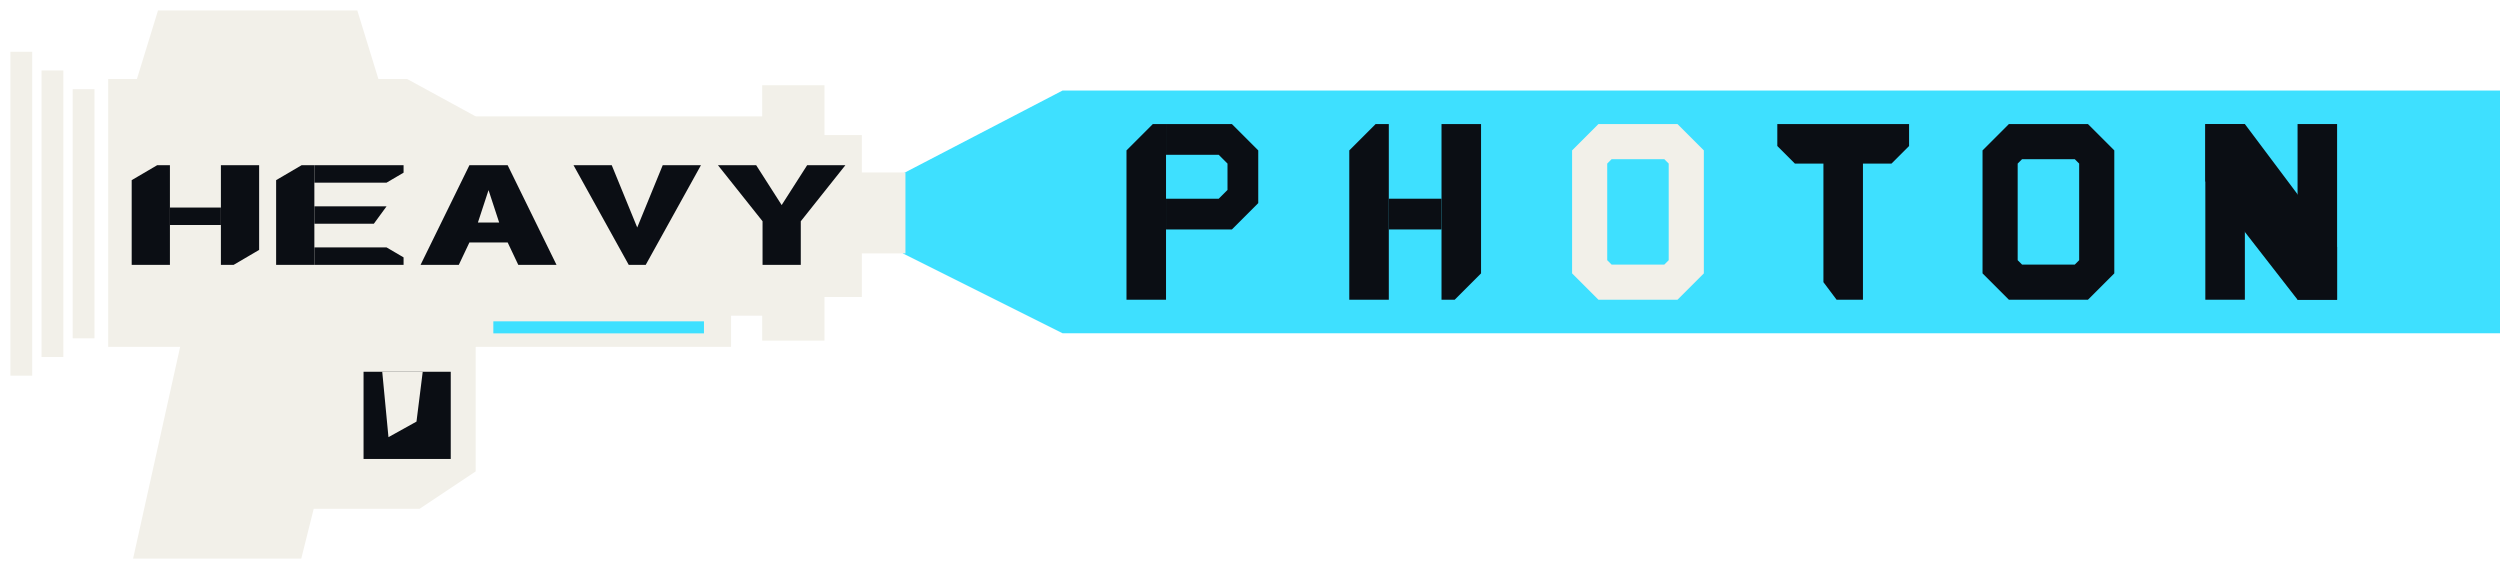
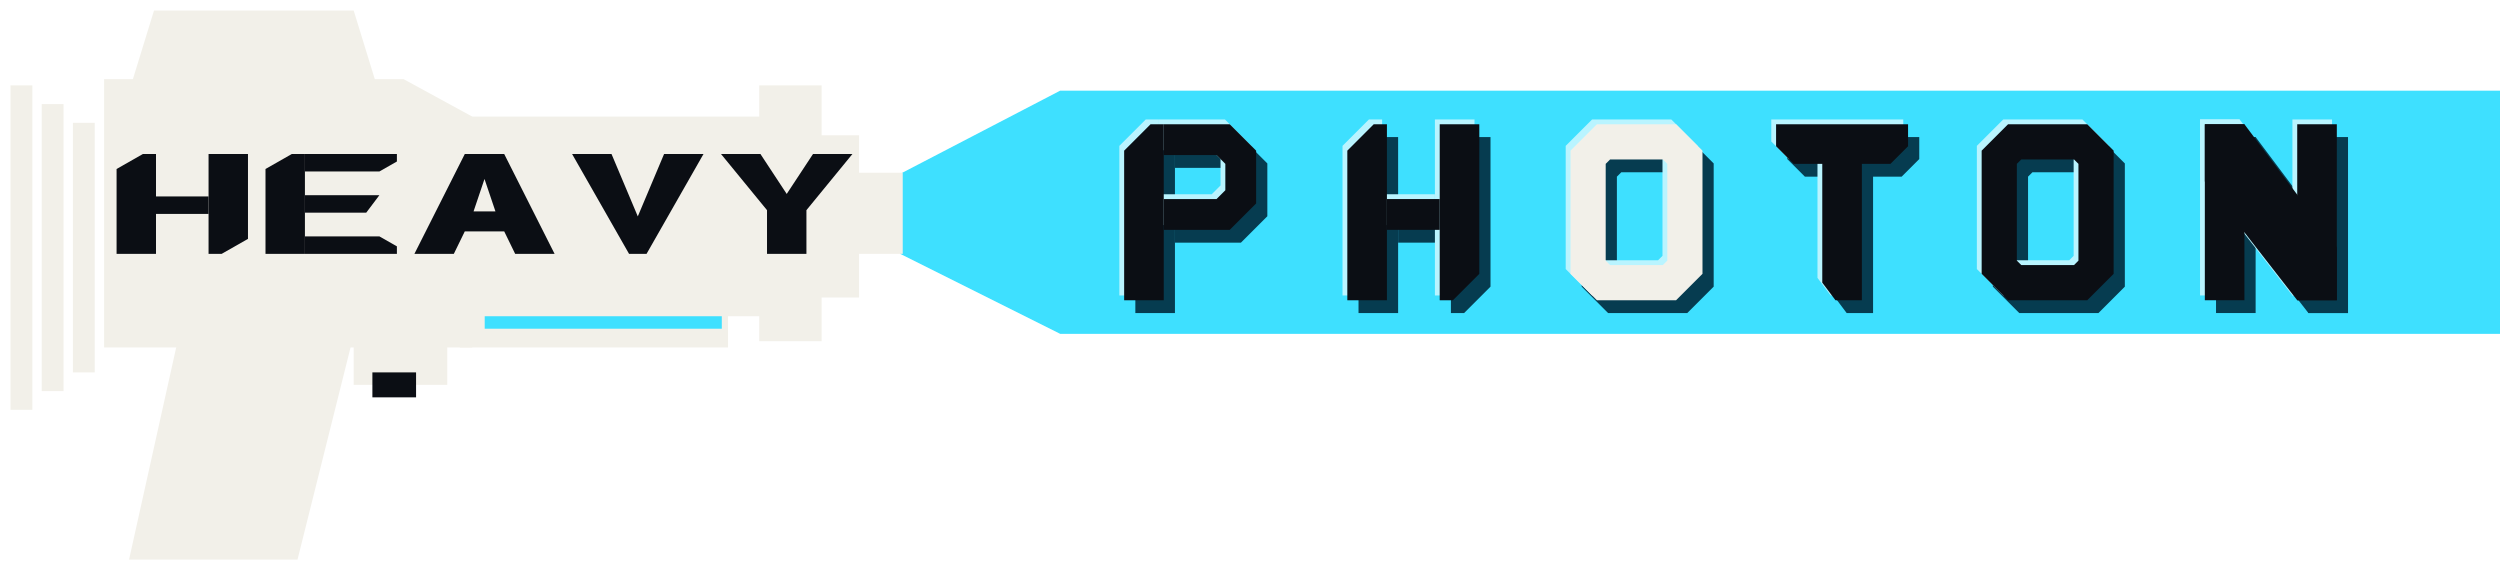
- <svg xmlns="http://www.w3.org/2000/svg" viewBox="34.67 95.33 1565.33 356.0" width="1565.33" height="356.0" version="1.1" id="svg45">
-   <defs id="defs45" />
-   <rect width="1600" height="460" fill="#0b0e14" id="rect1" x="0" y="0" style="display:none" />
+ <svg xmlns="http://www.w3.org/2000/svg" viewBox="37.33 95.33 1562.67 356.0" width="1562.67" height="356.0">
  <g id="beam">
-     <path fill="#3EE0FF" d="M600,204 L700,152 L1600,152 L1600,304 L700,304 L600,254 Z" id="path1" />
+     <path fill="#3EE0FF" d="M600,204 L700,152 L1600,152 L1600,304 L700,304 L600,254 Z" />
  </g>
  <g id="word-photon" transform="translate(740 173) scale(1.375)">
    <g id="photon-p0" transform="translate(0.0 0)">
-       <g fill="#063c50" transform="translate(5.090909,5.818182)" id="g2" style="display:none">
-         <path fill-rule="evenodd" d="M 18,0 H 48 L 60,12 V 36 L 48,48 H 18 V 34 h 24 l 4,-4 V 18 L 42,14 H 18 Z" id="path2" />
-         <polygon points="12,0 18,0 18,80 0,80 0,12 " id="polygon2" />
+       <g fill="#063C50" transform="translate(5.090909 5.818182)">
+         <path fill-rule="evenodd" transform="translate(0 0)" d="M18,0 L48,0 L60,12 L60,36 L48,48 L18,48 L18,34 L42,34 L46,30 L46,18 L42,14 L18,14 Z" />
+         <polygon points="0,12 12,0 18,0 18,80 0,80" />
      </g>
-       <g fill="#b9f4ff" transform="translate(-2.181818,-2.181818)" id="g3" style="display:none">
-         <path fill-rule="evenodd" d="M 18,0 H 48 L 60,12 V 36 L 48,48 H 18 V 34 h 24 l 4,-4 V 18 L 42,14 H 18 Z" id="path3" />
-         <polygon points="18,80 0,80 0,12 12,0 18,0 " id="polygon3" />
+       <g fill="#B9F4FF" transform="translate(-2.181818 -2.181818)">
+         <path fill-rule="evenodd" transform="translate(0 0)" d="M18,0 L48,0 L60,12 L60,36 L48,48 L18,48 L18,34 L42,34 L46,30 L46,18 L42,14 L18,14 Z" />
+         <polygon points="0,12 12,0 18,0 18,80 0,80" />
      </g>
-       <g fill="#0B0E14" id="g4">
-         <path fill-rule="evenodd" transform="translate(0 0)" d="M18,0 L48,0 L60,12 L60,36 L48,48 L18,48 L18,34 L42,34 L46,30 L46,18 L42,14 L18,14 Z" id="path4" />
-         <polygon points="0,12 12,0 18,0 18,80 0,80" id="polygon4" />
+       <g fill="#0B0E14">
+         <path fill-rule="evenodd" transform="translate(0 0)" d="M18,0 L48,0 L60,12 L60,36 L48,48 L18,48 L18,34 L42,34 L46,30 L46,18 L42,14 L18,14 Z" />
+         <polygon points="0,12 12,0 18,0 18,80 0,80" />
      </g>
    </g>
    <g id="photon-h1" transform="translate(101.4545 0)">
-       <g fill="#063c50" transform="translate(5.090909,5.818182)" id="g6" style="display:none">
-         <rect x="18" y="34" width="24" height="14" id="rect4" />
-         <polygon points="18,0 18,80 0,80 0,12 12,0 " id="polygon5" />
-         <polygon points="60,68 48,80 42,80 42,0 60,0 " id="polygon6" />
+       <g fill="#063C50" transform="translate(5.090909 5.818182)">
+         <rect x="18" y="34" width="24" height="14" />
+         <polygon points="0,12 12,0 18,0 18,80 0,80" />
+         <polygon points="42,0 60,0 60,68 48,80 42,80" />
      </g>
-       <g fill="#b9f4ff" transform="translate(-2.181818,-2.181818)" id="g8" style="display:none">
-         <rect x="18" y="34" width="24" height="14" id="rect6" />
-         <polygon points="12,0 18,0 18,80 0,80 0,12 " id="polygon7" />
-         <polygon points="60,0 60,68 48,80 42,80 42,0 " id="polygon8" />
+       <g fill="#B9F4FF" transform="translate(-2.181818 -2.181818)">
+         <rect x="18" y="34" width="24" height="14" />
+         <polygon points="0,12 12,0 18,0 18,80 0,80" />
+         <polygon points="42,0 60,0 60,68 48,80 42,80" />
      </g>
-       <g fill="#0b0e14" id="g10" style="display:inline">
-         <rect x="18" y="34" width="24" height="14" id="rect8" />
-         <polygon points="0,12 12,0 18,0 18,80 0,80 " id="polygon9" />
-         <polygon points="42,0 60,0 60,68 48,80 42,80 " id="polygon10" />
+       <g fill="#0B0E14">
+         <rect x="18" y="34" width="24" height="14" />
+         <polygon points="0,12 12,0 18,0 18,80 0,80" />
+         <polygon points="42,0 60,0 60,68 48,80 42,80" />
      </g>
    </g>
    <g id="photon-o2" transform="translate(202.9091 0)">
-       <g fill="#063c50" transform="translate(5.090909,5.818182)" id="g11" style="display:none">
-         <path fill-rule="evenodd" d="M 12,0 H 48 L 60,12 V 68 L 48,80 H 12 L 0,68 V 12 Z m 6,16 h 24 l 2,2 v 44 l -2,2 H 18 L 16,62 V 18 Z" id="path10" />
+       <g fill="#063C50" transform="translate(5.090909 5.818182)">
+         <path fill-rule="evenodd" transform="translate(0 0)" d="M12,0 L48,0 L60,12 L60,68 L48,80 L12,80 L0,68 L0,12 Z M18,16 L42,16 L44,18 L44,62 L42,64 L18,64 L16,62 L16,18 Z" />
      </g>
-       <g fill="#b9f4ff" transform="translate(-2.181818,-2.181818)" id="g12" style="display:none">
-         <path fill-rule="evenodd" d="M 12,0 H 48 L 60,12 V 68 L 48,80 H 12 L 0,68 V 12 Z m 6,16 h 24 l 2,2 v 44 l -2,2 H 18 L 16,62 V 18 Z" id="path11" />
+       <g fill="#B9F4FF" transform="translate(-2.181818 -2.181818)">
+         <path fill-rule="evenodd" transform="translate(0 0)" d="M12,0 L48,0 L60,12 L60,68 L48,80 L12,80 L0,68 L0,12 Z M18,16 L42,16 L44,18 L44,62 L42,64 L18,64 L16,62 L16,18 Z" />
      </g>
-       <g fill="#f2f0e9" id="g13" style="display:inline">
-         <path fill-rule="evenodd" d="M 12,0 H 48 L 60,12 V 68 L 48,80 H 12 L 0,68 V 12 Z m 6,16 h 24 l 2,2 v 44 l -2,2 H 18 L 16,62 V 18 Z" id="path12" />
+       <g fill="#F2F0E9">
+         <path fill-rule="evenodd" transform="translate(0 0)" d="M12,0 L48,0 L60,12 L60,68 L48,80 L12,80 L0,68 L0,12 Z M18,16 L42,16 L44,18 L44,62 L42,64 L18,64 L16,62 L16,18 Z" />
      </g>
    </g>
    <g id="photon-t3" transform="translate(296.3636 0)">
-       <g fill="#063c50" transform="translate(5.090909,5.818182)" id="g14" style="display:none">
-         <polygon points="60,10 52,18 8,18 0,10 0,0 60,0 " id="polygon13" />
-         <polygon points="39,80 27,80 21,72 21,14 39,14 " id="polygon14" />
+       <g fill="#063C50" transform="translate(5.090909 5.818182)">
+         <polygon points="0,0 60,0 60,10 52,18 8,18 0,10" />
+         <polygon points="21,14 39,14 39,80 27,80 21,72" />
      </g>
-       <g fill="#b9f4ff" transform="translate(-2.181818,-2.181818)" id="g16" style="display:none">
-         <polygon points="52,18 8,18 0,10 0,0 60,0 60,10 " id="polygon15" />
-         <polygon points="27,80 21,72 21,14 39,14 39,80 " id="polygon16" />
+       <g fill="#B9F4FF" transform="translate(-2.181818 -2.181818)">
+         <polygon points="0,0 60,0 60,10 52,18 8,18 0,10" />
+         <polygon points="21,14 39,14 39,80 27,80 21,72" />
      </g>
-       <g fill="#0b0e14" id="g18" style="display:inline">
-         <polygon points="8,18 0,10 0,0 60,0 60,10 52,18 " id="polygon17" />
-         <polygon points="21,72 21,14 39,14 39,80 27,80 " id="polygon18" />
+       <g fill="#0B0E14">
+         <polygon points="0,0 60,0 60,10 52,18 8,18 0,10" />
+         <polygon points="21,14 39,14 39,80 27,80 21,72" />
      </g>
    </g>
    <g id="photon-o4" transform="translate(389.8182 0)">
-       <g fill="#063c50" transform="translate(5.090909,5.818182)" id="g19" style="display:none">
-         <path fill-rule="evenodd" d="M 12,0 H 48 L 60,12 V 68 L 48,80 H 12 L 0,68 V 12 Z m 6,16 h 24 l 2,2 v 44 l -2,2 H 18 L 16,62 V 18 Z" id="path18" />
+       <g fill="#063C50" transform="translate(5.090909 5.818182)">
+         <path fill-rule="evenodd" transform="translate(0 0)" d="M12,0 L48,0 L60,12 L60,68 L48,80 L12,80 L0,68 L0,12 Z M18,16 L42,16 L44,18 L44,62 L42,64 L18,64 L16,62 L16,18 Z" />
      </g>
-       <g fill="#b9f4ff" transform="translate(-2.181818,-2.181818)" id="g20" style="display:none">
-         <path fill-rule="evenodd" d="M 12,0 H 48 L 60,12 V 68 L 48,80 H 12 L 0,68 V 12 Z m 6,16 h 24 l 2,2 v 44 l -2,2 H 18 L 16,62 V 18 Z" id="path19" />
+       <g fill="#B9F4FF" transform="translate(-2.181818 -2.181818)">
+         <path fill-rule="evenodd" transform="translate(0 0)" d="M12,0 L48,0 L60,12 L60,68 L48,80 L12,80 L0,68 L0,12 Z M18,16 L42,16 L44,18 L44,62 L42,64 L18,64 L16,62 L16,18 Z" />
      </g>
-       <g fill="#0b0e14" id="g21" style="display:inline">
-         <path fill-rule="evenodd" d="M 12,0 H 48 L 60,12 V 68 L 48,80 H 12 L 0,68 V 12 Z m 6,16 h 24 l 2,2 v 44 l -2,2 H 18 L 16,62 V 18 Z" id="path20" />
+       <g fill="#0B0E14">
+         <path fill-rule="evenodd" transform="translate(0 0)" d="M12,0 L48,0 L60,12 L60,68 L48,80 L12,80 L0,68 L0,12 Z M18,16 L42,16 L44,18 L44,62 L42,64 L18,64 L16,62 L16,18 Z" />
      </g>
    </g>
    <g id="photon-n5" transform="translate(491.2727 0)">
-       <g fill="#063c50" transform="translate(5.090909,5.818182)" id="g22" style="display:none">
-         <rect x="0" y="0" width="18" height="80" id="rect21" />
-         <rect x="42" y="0" width="18" height="80" id="rect22" />
-         <polygon points="60,56 60,80 42,80 0,26 0,0 18,0 " id="polygon22" />
+       <g fill="#063C50" transform="translate(5.090909 5.818182)">
+         <rect x="0" y="0" width="18" height="80" />
+         <rect x="42" y="0" width="18" height="80" />
+         <polygon points="0,0 18,0 60,56 60,80 42,80 0,26" />
      </g>
-       <g fill="#b9f4ff" transform="translate(-2.181818,-2.181818)" id="g24" style="display:none">
-         <rect x="0" y="0" width="18" height="80" id="rect23" />
-         <rect x="42" y="0" width="18" height="80" id="rect24" />
-         <polygon points="60,56 60,80 42,80 0,26 0,0 18,0 " id="polygon24" />
+       <g fill="#B9F4FF" transform="translate(-2.181818 -2.181818)">
+         <rect x="0" y="0" width="18" height="80" />
+         <rect x="42" y="0" width="18" height="80" />
+         <polygon points="0,0 18,0 60,56 60,80 42,80 0,26" />
      </g>
-       <g fill="#0b0e14" id="g26" style="display:inline">
-         <rect x="0" y="0" width="18" height="80" id="rect25" />
-         <rect x="42" y="0" width="18" height="80" id="rect26" />
-         <polygon points="60,80 42,80 0,26 0,0 18,0 60,56 " id="polygon26" />
+       <g fill="#0B0E14">
+         <rect x="0" y="0" width="18" height="80" />
+         <rect x="42" y="0" width="18" height="80" />
+         <polygon points="0,0 18,0 60,56 60,80 42,80 0,26" />
      </g>
    </g>
  </g>
  <g id="gun" transform="translate(40 20) scale(1.95)">
+     <g id="fin-1">
+       <g fill="#F2F0E9">
+         <rect x="2" y="66" width="7" height="104" />
+       </g>
+     </g>
+     <g id="fin-2">
+       <g fill="#F2F0E9">
+         <rect x="12" y="72" width="7" height="92" />
+       </g>
+     </g>
+     <g id="fin-3">
+       <g fill="#F2F0E9">
+         <rect x="22" y="78" width="7" height="80" />
+       </g>
+     </g>
    <g id="grip">
-       <g fill="#F2F0E9" id="g30">
-         <path d="M56,146 L112,146 L94,218 L40,218 Z" id="path29" />
+       <g fill="#F2F0E9">
+         <path d="M56,146 L112,146 L94,218 L40,218 Z" />
      </g>
    </g>
    <g id="body">
-       <g fill="#F2F0E9" id="g31">
-         <path d="M32,64 L128,64 L150,76 L150,150 L32,150 Z" id="path30" />
+       <g fill="#F2F0E9">
+         <path d="M32,64 L128,64 L150,76 L150,150 L32,150 Z" />
      </g>
    </g>
+     <g id="shelf">
+       <g fill="#F2F0E9">
+         <path d="M146,128 L232,128 L232,150 L146,150 Z" />
+       </g>
+       <rect x="154" y="134" width="76" height="10" fill="#3EE0FF" />
+     </g>
    <g id="sight">
-       <g fill="#F2F0E9" id="g33">
-         <path d="M48,42 L112,42 L120,68 L40,68 Z" id="path32" />
+       <g fill="#F2F0E9">
+         <path d="M48,42 L112,42 L120,68 L40,68 Z" />
      </g>
    </g>
    <g id="trigger">
-       <g fill="#F2F0E9" id="g34">
-         <path d="M110,146 L150,146 L150,190 L132,202 L96,202 Z" id="rect33" />
+       <g fill="#F2F0E9">
+         <rect x="112" y="146" width="30" height="16" />
      </g>
-       <path d="M114,158 L142,158 L142,186 L114,186 Z" fill="#0B0E14" id="rect34" />
-       <path d="M120,158 L133,158 L131,174 L122,179 Z" fill="#F2F0E9" id="trigger-blade" />
+       <rect x="118" y="158" width="14" height="8" fill="#0B0E14" />
    </g>
    <g id="barrel">
-       <g fill="#F2F0E9" id="g35">
-         <path d="M146,76 L246,76 L246,140 L146,140 Z" id="path34" />
+       <g fill="#F2F0E9">
+         <path d="M146,76 L246,76 L246,140 L146,140 Z" />
      </g>
    </g>
    <g id="muzzle">
-       <g fill="#F2F0E9" id="g36">
-         <path d="M242,66 L262,66 L262,82 L274,82 L274,134 L262,134 L262,148 L242,148 Z" id="path35" />
+       <g fill="#F2F0E9">
+         <path d="M242,66 L262,66 L262,82 L274,82 L274,134 L262,134 L262,148 L242,148 Z" />
      </g>
    </g>
    <g id="tip">
-       <g fill="#F2F0E9" id="g37">
-         <rect x="270" y="94" width="18" height="26" id="rect36" />
+       <g fill="#F2F0E9">
+         <rect x="270" y="94" width="18" height="26" />
      </g>
    </g>
-   </g>
-   <g id="shelf" transform="matrix(1.95,0,0,1.95,40,20)">
-     <g fill="#F2F0E9" id="g32">
-       <path d="M146,128 L232,128 L232,150 L146,150 Z" id="path31" />
-     </g>
-     <rect x="155.674" y="141.81" width="67.632" height="3.863" fill="#3ee0ff" id="rect32" style="stroke-width:0.586" />
-   </g>
-   <g id="fin-1" transform="matrix(1.95,0,0,1.95,37.28036,-0.9412393)">
-     <g fill="#f2f0e9" id="g27">
-       <rect x="2" y="66" width="7" height="104" id="rect27" />
-     </g>
-   </g>
-   <g id="fin-2" transform="matrix(1.95,0,0,1.95,37.28036,-0.9412393)">
-     <g fill="#f2f0e9" id="g28">
-       <rect x="12" y="72" width="7" height="92" id="rect28" />
-     </g>
-   </g>
-   <g id="fin-3" transform="matrix(1.95,0,0,1.95,37.28036,-0.9412393)">
-     <g fill="#f2f0e9" id="g29">
-       <rect x="22" y="78" width="7" height="80" id="rect29" />
-     </g>
-   </g>
-   <g id="word-heavy" fill="#0b0e14" transform="matrix(1.329981,0,0,0.78,117.1231,198.7644)">
-     <g id="heavy-h0">
-       <g id="g38">
-         <rect x="18" y="34" width="24" height="14" id="rect37" />
-         <polygon points="18,80 0,80 0,12 12,0 18,0 " id="polygon37" />
-         <polygon points="48,80 42,80 42,0 60,0 60,68 " id="polygon38" />
+     <g id="word-heavy" fill="#0B0E14" transform="translate(36 88) scale(0.702 0.4)">
+       <g id="heavy-h0" transform="translate(0.0 0)">
+         <g>
+           <rect x="18" y="34" width="24" height="14" />
+           <polygon points="0,12 12,0 18,0 18,80 0,80" />
+           <polygon points="42,0 60,0 60,68 48,80 42,80" />
+         </g>
      </g>
-     </g>
-     <g id="heavy-e1" transform="translate(68)">
-       <g id="g42">
-         <polygon points="18,80 0,80 0,12 12,0 18,0 " id="polygon39" />
-         <polygon points="52,14 18,14 18,0 60,0 60,6 " id="polygon40" />
-         <polygon points="18,47 18,33 52,33 46,47 " id="polygon41" />
-         <polygon points="60,80 18,80 18,66 52,66 60,74 " id="polygon42" />
+       <g id="heavy-e1" transform="translate(68.0 0)">
+         <g>
+           <polygon points="0,12 12,0 18,0 18,80 0,80" />
+           <polygon points="18,0 60,0 60,6 52,14 18,14" />
+           <polygon points="18,33 52,33 46,47 18,47" />
+           <polygon points="18,66 52,66 60,74 60,80 18,80" />
+         </g>
      </g>
-     </g>
-     <g id="heavy-a2" transform="translate(136)">
-       <g id="g43">
-         <path fill-rule="evenodd" d="M 23,0 H 41 L 64,80 H 46 L 41,62 H 23 L 18,80 H 0 Z m 9,20 5,26 H 27 Z" id="path42" />
+       <g id="heavy-a2" transform="translate(136.0 0)">
+         <g>
+           <path fill-rule="evenodd" transform="translate(0 0)" d="M23,0 L41,0 L64,80 L46,80 L41,62 L23,62 L18,80 L0,80 Z M32,20 L37,46 L27,46 Z" />
+         </g>
      </g>
-     </g>
-     <g id="heavy-v3" transform="translate(208)">
-       <g id="g44">
-         <polygon points="42,0 60,0 34,80 26,80 0,0 18,0 30,50 " id="polygon43" />
+       <g id="heavy-v3" transform="translate(208.0 0)">
+         <g>
+           <polygon points="0,0 18,0 30,50 42,0 60,0 34,80 26,80" />
+         </g>
      </g>
-     </g>
-     <g id="heavy-y4" transform="translate(276)">
-       <g id="g45">
-         <polygon points="42,0 60,0 39,45 39,80 21,80 21,45 0,0 18,0 30,32 " id="polygon44" />
+       <g id="heavy-y4" transform="translate(276.0 0)">
+         <g>
+           <polygon points="0,0 18,0 30,32 42,0 60,0 39,45 39,80 21,80 21,45" />
+         </g>
      </g>
    </g>
  </g>
</svg>
